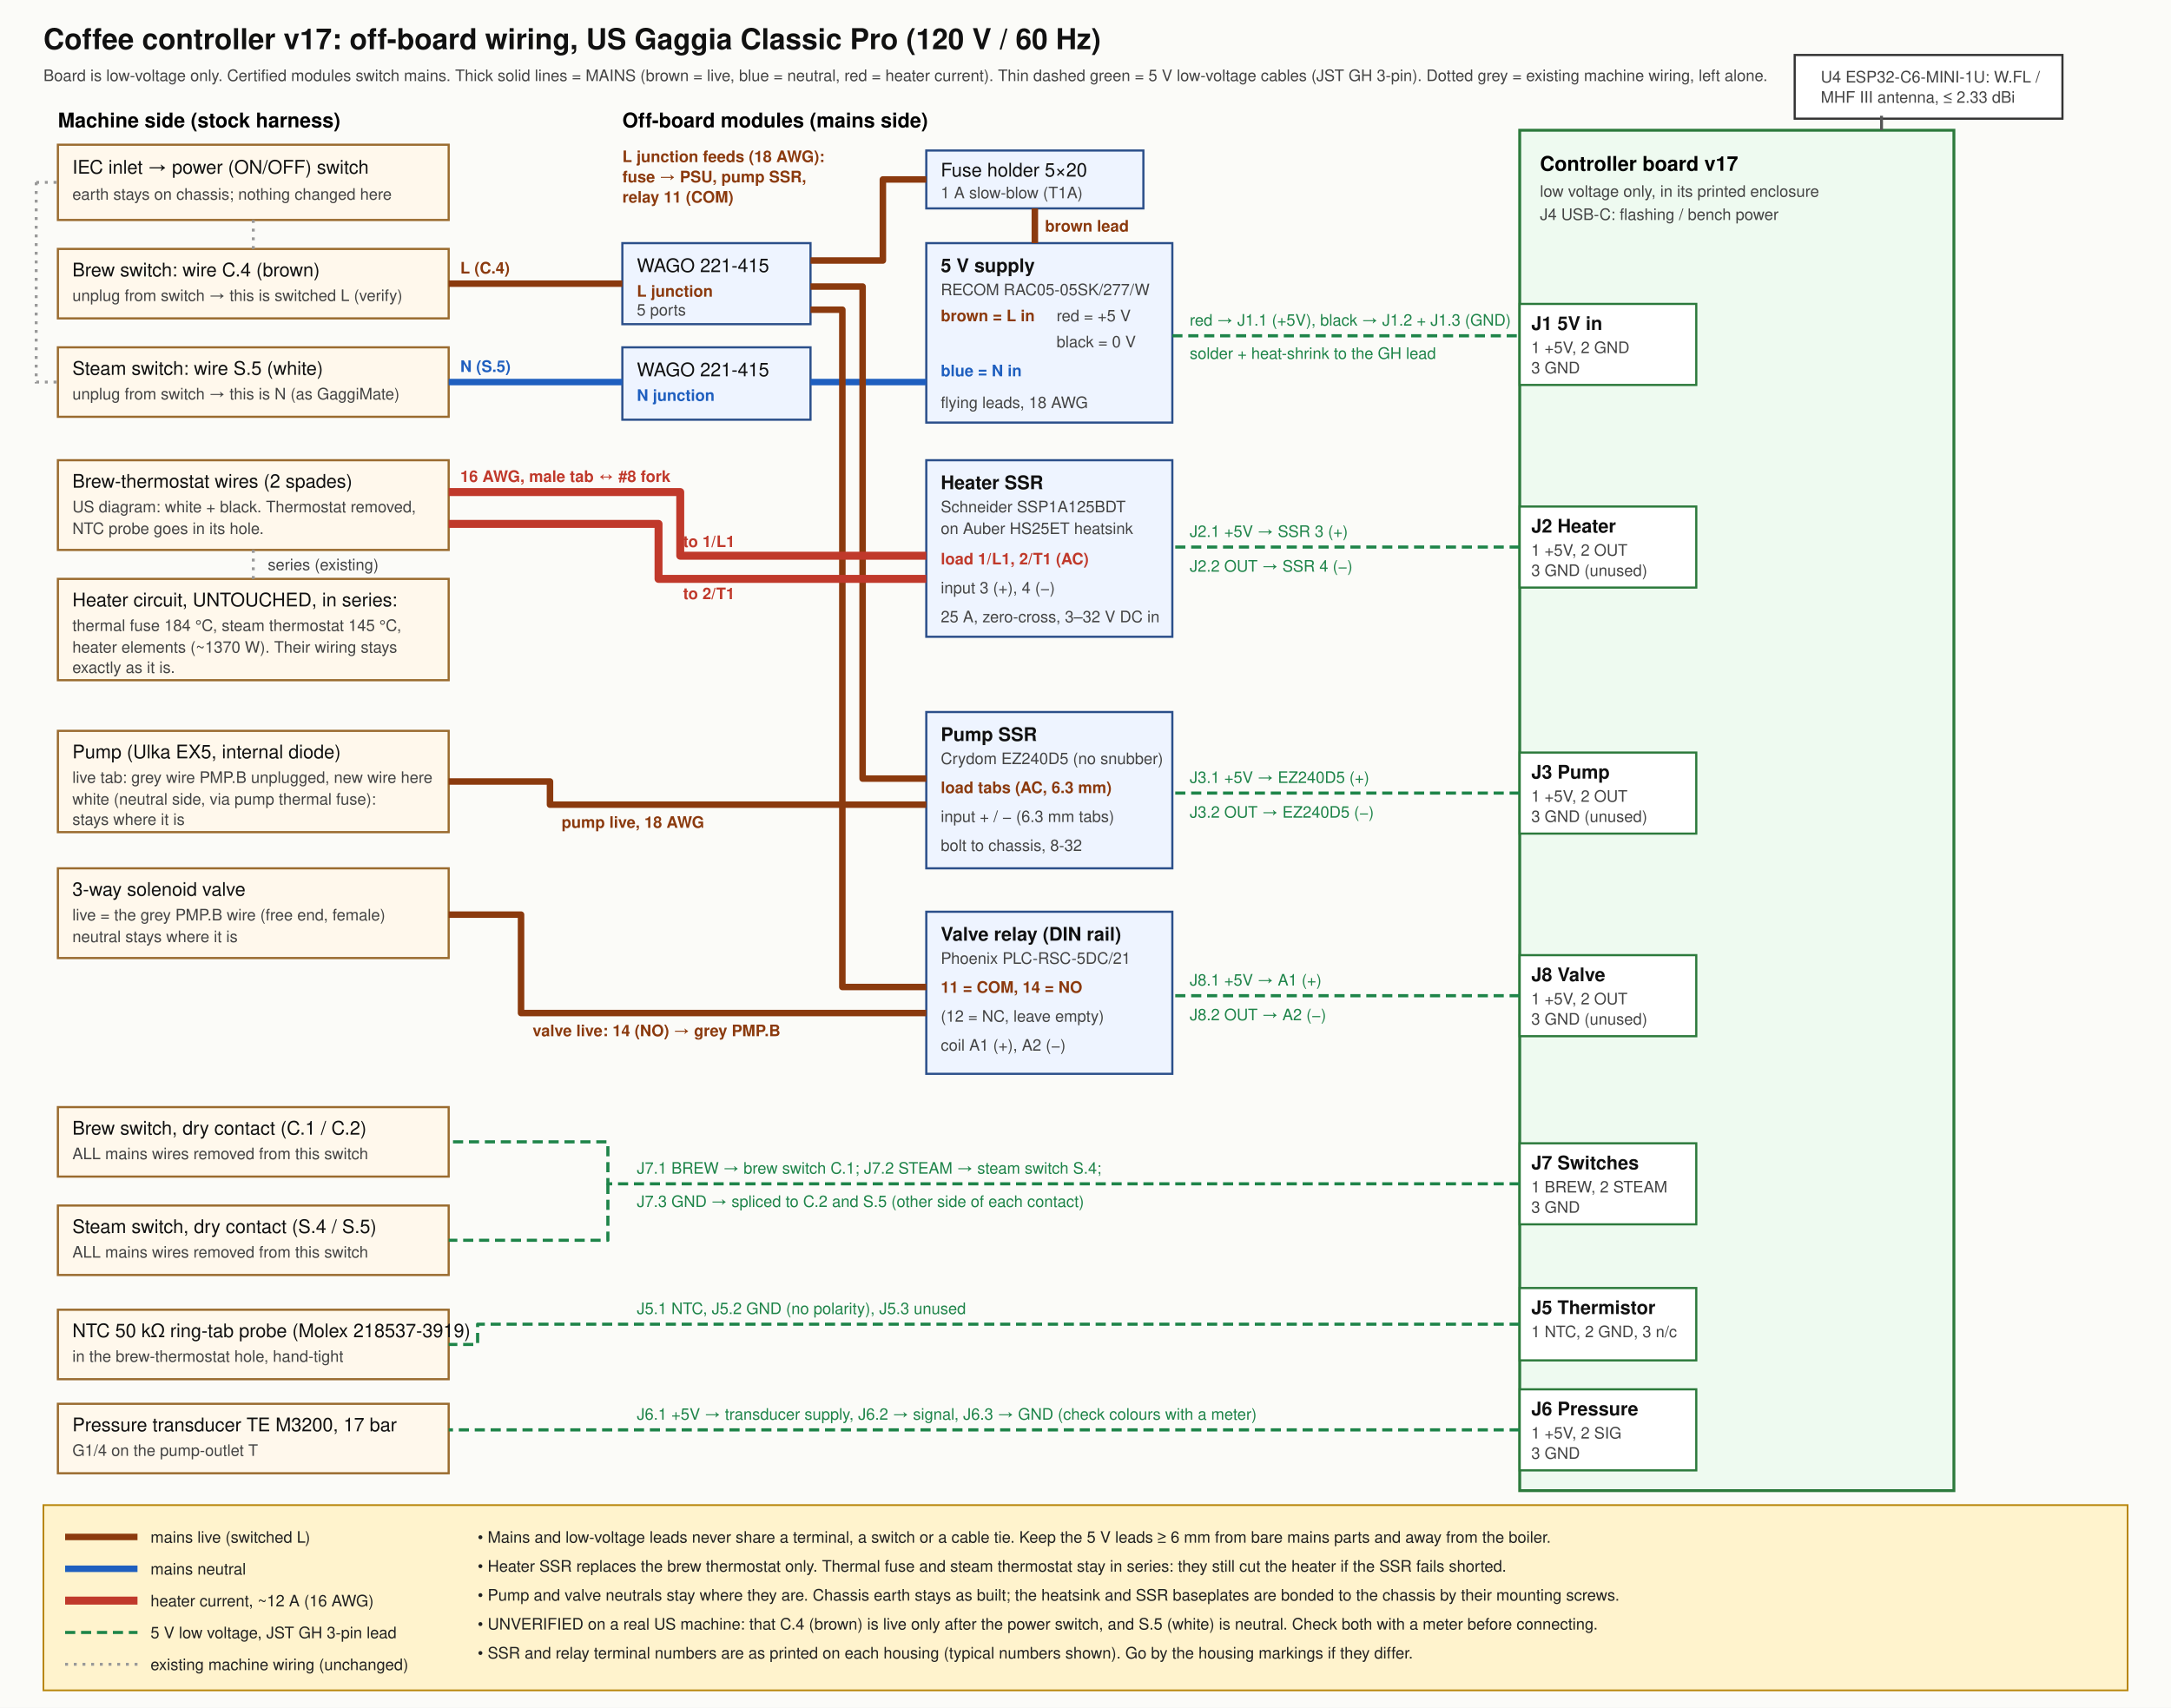
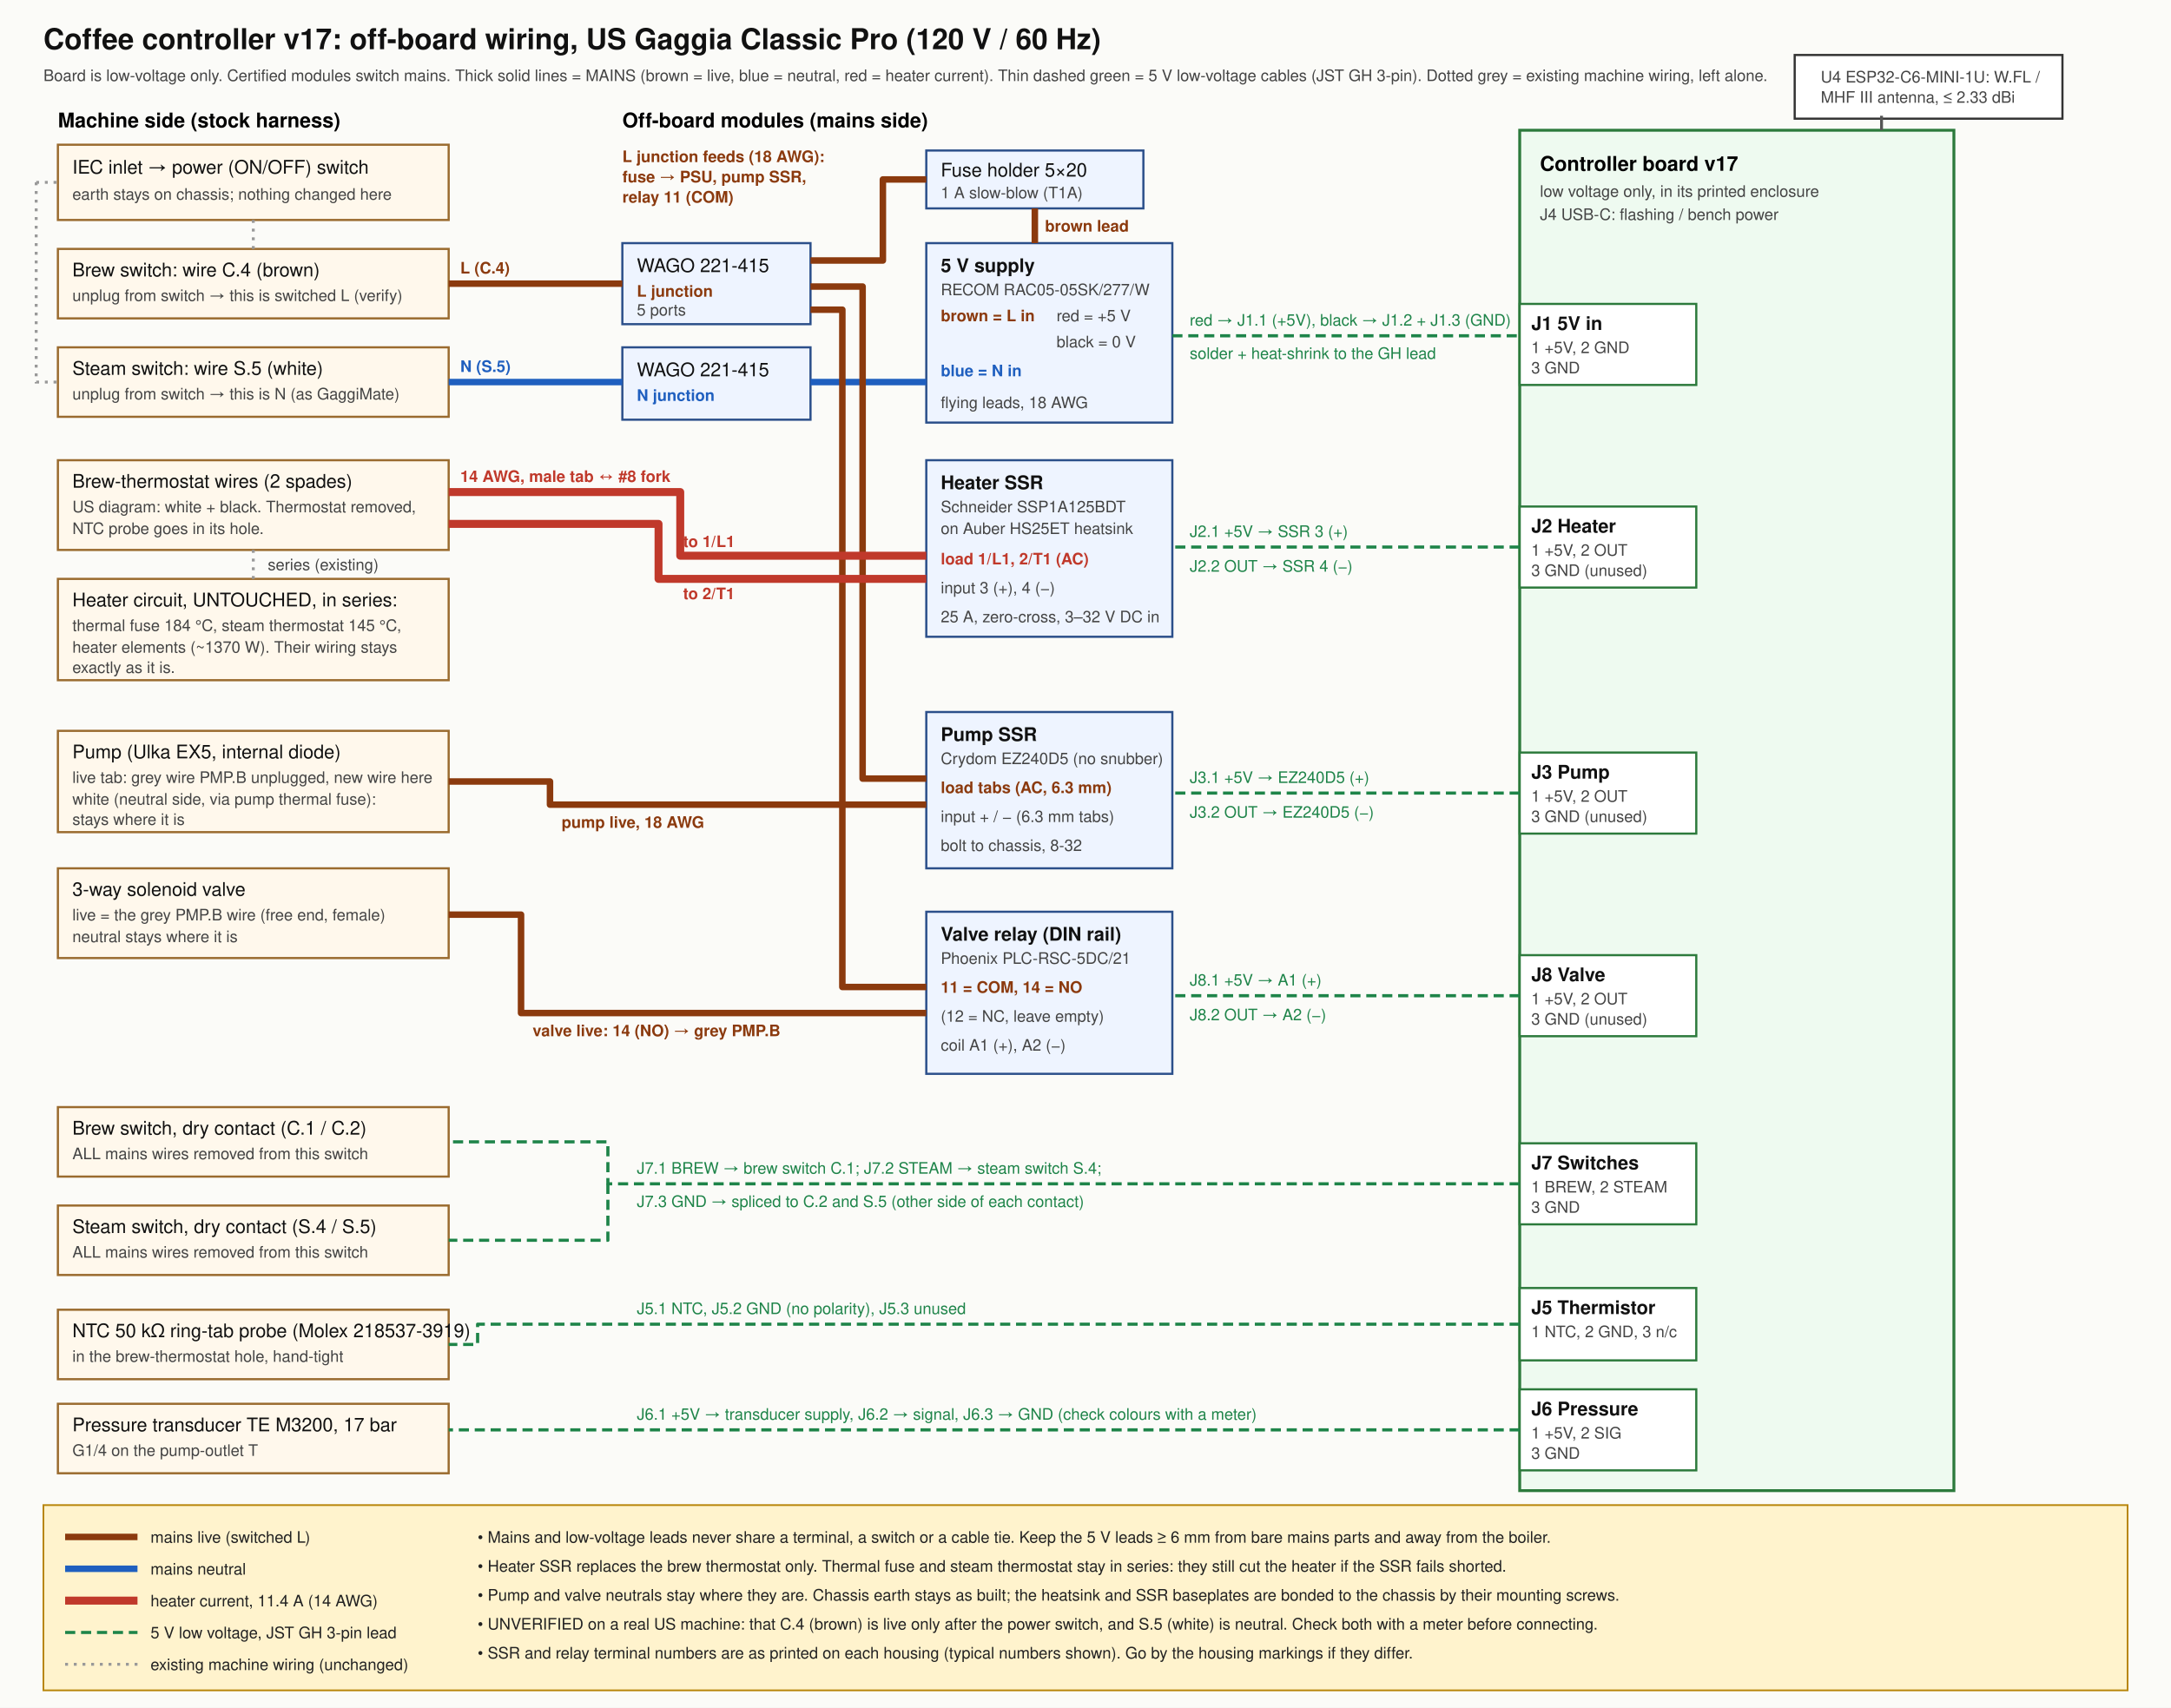
<svg xmlns="http://www.w3.org/2000/svg" width="1500" height="1180" viewBox="0 0 1500 1180" font-family="Helvetica, Arial, sans-serif" font-size="13">
  <defs>
    <marker id="dot" markerWidth="6" markerHeight="6" refX="3" refY="3">
      <circle cx="3" cy="3" r="2.5" fill="#222" />
    </marker>
  </defs>
  <style>
    .box { fill: #ffffff; stroke: #333; stroke-width: 1.5; }
    .mach { fill: #fff8ec; stroke: #9a6b2f; stroke-width: 1.5; }
    .mod { fill: #eef4ff; stroke: #2b4f8a; stroke-width: 1.5; }
    .brd { fill: #eefaf0; stroke: #2c7a3c; stroke-width: 2; }
    .conn { fill: #ffffff; stroke: #2c7a3c; stroke-width: 1.5; }
    .t { fill: #111; }
    .s { fill: #444; font-size: 11px; }
    .h { font-weight: bold; font-size: 14px; }
    .L { fill: none; stroke: #8b3a0e; stroke-width: 4.5; stroke-linejoin: round; }
    .N { fill: none; stroke: #1f5fbf; stroke-width: 4.5; stroke-linejoin: round; }
    .H { fill: none; stroke: #c0392b; stroke-width: 5.5; stroke-linejoin: round; }
    .ex { fill: none; stroke: #999; stroke-width: 2; stroke-dasharray: 2 4; }
    .lv { fill: none; stroke: #1e8449; stroke-width: 2.2; stroke-dasharray: 7 4; stroke-linejoin: round; }
    .lab { font-size: 11px; fill: #222; }
    .labL { font-size: 11px; fill: #8b3a0e; font-weight: bold; }
    .labN { font-size: 11px; fill: #1f5fbf; font-weight: bold; }
    .labH { font-size: 11px; fill: #c0392b; font-weight: bold; }
    .labV { font-size: 11px; fill: #1e8449; }
    .warn { fill: #fff3cd; stroke: #b8860b; stroke-width: 1.2; }
  </style>
  <rect x="0" y="0" width="1500" height="1180" fill="#fbfbf8" />
  <text x="30" y="34" class="t" font-size="20" font-weight="bold">Coffee controller v17: off-board wiring, US Gaggia Classic Pro (120 V / 60 Hz)</text>
  <text x="30" y="56" class="s">Board is low-voltage only. Certified modules switch mains. Thick solid lines = MAINS (brown = live, blue = neutral, red = heater current). Thin dashed green = 5 V low-voltage cables (JST GH 3-pin). Dotted grey = existing machine wiring, left alone.</text>
  <text x="40" y="88" class="h">Machine side (stock harness)</text>
  <rect x="40" y="100" width="270" height="52" class="mach" />
  <text x="50" y="120" class="t">IEC inlet → power (ON/OFF) switch</text>
  <text x="50" y="138" class="s">earth stays on chassis; nothing changed here</text>
  <rect x="40" y="172" width="270" height="48" class="mach" />
  <text x="50" y="191" class="t">Brew switch: wire C.4 (brown)</text>
  <text x="50" y="208" class="s">unplug from switch → this is switched L (verify)</text>
  <rect x="40" y="240" width="270" height="48" class="mach" />
  <text x="50" y="259" class="t">Steam switch: wire S.5 (white)</text>
  <text x="50" y="276" class="s">unplug from switch → this is N (as GaggiMate)</text>
  <rect x="40" y="318" width="270" height="62" class="mach" />
  <text x="50" y="337" class="t">Brew-thermostat wires (2 spades)</text>
  <text x="50" y="354" class="s">US diagram: white + black. Thermostat removed,</text>
  <text x="50" y="369" class="s">NTC probe goes in its hole.</text>
  <rect x="40" y="400" width="270" height="70" class="mach" />
  <text x="50" y="419" class="t">Heater circuit, UNTOUCHED, in series:</text>
  <text x="50" y="436" class="s">thermal fuse 184 °C, steam thermostat 145 °C,</text>
  <text x="50" y="451" class="s">heater elements (~1370 W). Their wiring stays</text>
  <text x="50" y="465" class="s">exactly as it is.</text>
  <rect x="40" y="505" width="270" height="70" class="mach" />
  <text x="50" y="524" class="t">Pump (Ulka EX5, internal diode)</text>
  <text x="50" y="541" class="s">live tab: grey wire PMP.B unplugged, new wire here</text>
  <text x="50" y="556" class="s">white (neutral side, via pump thermal fuse):</text>
  <text x="50" y="570" class="s">stays where it is</text>
  <rect x="40" y="600" width="270" height="62" class="mach" />
  <text x="50" y="619" class="t">3-way solenoid valve</text>
  <text x="50" y="636" class="s">live = the grey PMP.B wire (free end, female)</text>
  <text x="50" y="651" class="s">neutral stays where it is</text>
  <rect x="40" y="765" width="270" height="48" class="mach" />
  <text x="50" y="784" class="t">Brew switch, dry contact (C.1 / C.2)</text>
  <text x="50" y="801" class="s">ALL mains wires removed from this switch</text>
  <rect x="40" y="833" width="270" height="48" class="mach" />
  <text x="50" y="852" class="t">Steam switch, dry contact (S.4 / S.5)</text>
  <text x="50" y="869" class="s">ALL mains wires removed from this switch</text>
  <rect x="40" y="905" width="270" height="48" class="mach" />
  <text x="50" y="924" class="t">NTC 50 kΩ ring-tab probe (Molex 218537-3919)</text>
  <text x="50" y="941" class="s">in the brew-thermostat hole, hand-tight</text>
  <rect x="40" y="970" width="270" height="48" class="mach" />
  <text x="50" y="989" class="t">Pressure transducer TE M3200, 17 bar</text>
  <text x="50" y="1006" class="s">G1/4 on the pump-outlet T</text>
  <path class="ex" d="M 175 152 L 175 172" />
  <path class="ex" d="M 25 126 L 25 264 L 40 264" />
  <path class="ex" d="M 25 126 L 40 126" />
  <path class="ex" d="M 175 380 L 175 400" />
  <text x="185" y="394" class="s">series (existing)</text>
  <text x="430" y="88" class="h">Off-board modules (mains side)</text>
  <rect x="430" y="168" width="130" height="56" class="mod" />
  <text x="440" y="188" class="t">WAGO 221-415</text>
  <text x="440" y="205" class="labL">L junction</text>
  <text x="440" y="218" class="s">5 ports</text>
  <rect x="430" y="240" width="130" height="50" class="mod" />
  <text x="440" y="260" class="t">WAGO 221-415</text>
  <text x="440" y="277" class="labN">N junction</text>
  <rect x="640" y="104" width="150" height="40" class="mod" />
  <text x="650" y="122" class="t">Fuse holder 5×20</text>
  <text x="650" y="137" class="s">1 A slow-blow (T1A)</text>
  <rect x="640" y="168" width="170" height="124" class="mod" />
  <text x="650" y="188" class="t" font-weight="bold">5 V supply</text>
  <text x="650" y="204" class="s">RECOM RAC05-05SK/277/W</text>
  <text x="650" y="222" class="labL">brown = L in</text>
  <text x="650" y="260" class="labN">blue = N in</text>
  <text x="730" y="222" class="s">red = +5 V</text>
  <text x="730" y="240" class="s">black = 0 V</text>
  <text x="650" y="282" class="s">flying leads, 18 AWG</text>
  <rect x="640" y="318" width="170" height="122" class="mod" />
  <text x="650" y="338" class="t" font-weight="bold">Heater SSR</text>
  <text x="650" y="354" class="s">Schneider SSP1A125BDT</text>
  <text x="650" y="369" class="s">on Auber HS25ET heatsink</text>
  <text x="650" y="390" class="labH">load 1/L1, 2/T1 (AC)</text>
  <text x="650" y="410" class="s">input 3 (+), 4 (−)</text>
  <text x="650" y="430" class="s">25 A, zero-cross, 3–32 V DC in</text>
  <rect x="640" y="492" width="170" height="108" class="mod" />
  <text x="650" y="512" class="t" font-weight="bold">Pump SSR</text>
  <text x="650" y="528" class="s">Crydom EZ240D5 (no snubber)</text>
  <text x="650" y="548" class="labL">load tabs (AC, 6.3 mm)</text>
  <text x="650" y="568" class="s">input + / − (6.3 mm tabs)</text>
  <text x="650" y="588" class="s">bolt to chassis, 8-32</text>
  <rect x="640" y="630" width="170" height="112" class="mod" />
  <text x="650" y="650" class="t" font-weight="bold">Valve relay (DIN rail)</text>
  <text x="650" y="666" class="s">Phoenix PLC-RSC-5DC/21</text>
  <text x="650" y="686" class="labL">11 = COM, 14 = NO</text>
  <text x="650" y="706" class="s">(12 = NC, leave empty)</text>
  <text x="650" y="726" class="s">coil A1 (+), A2 (−)</text>
  <rect x="1050" y="90" width="300" height="940" class="brd" />
  <text x="1064" y="118" class="h">Controller board v17</text>
  <text x="1064" y="136" class="s">low voltage only, in its printed enclosure</text>
  <text x="1064" y="152" class="s">J4 USB-C: flashing / bench power</text>
  <rect x="1240" y="38" width="185" height="44" class="box" />
  <text x="1258" y="57" class="s">U4 ESP32-C6-MINI-1U: W.FL /</text>
  <text x="1258" y="71" class="s">MHF III antenna, ≤ 2.33 dBi</text>
  <path d="M 1300 80 L 1300 90" stroke="#555" stroke-width="2" />
  <rect x="1050" y="210" width="122" height="56" class="conn" />
  <text x="1058" y="228" class="t" font-weight="bold">J1 5V in</text>
  <text x="1058" y="244" class="s">1 +5V, 2 GND</text>
  <text x="1058" y="258" class="s">3 GND</text>
  <rect x="1050" y="350" width="122" height="56" class="conn" />
  <text x="1058" y="368" class="t" font-weight="bold">J2 Heater</text>
  <text x="1058" y="384" class="s">1 +5V, 2 OUT</text>
  <text x="1058" y="398" class="s">3 GND (unused)</text>
  <rect x="1050" y="520" width="122" height="56" class="conn" />
  <text x="1058" y="538" class="t" font-weight="bold">J3 Pump</text>
  <text x="1058" y="554" class="s">1 +5V, 2 OUT</text>
  <text x="1058" y="568" class="s">3 GND (unused)</text>
  <rect x="1050" y="660" width="122" height="56" class="conn" />
  <text x="1058" y="678" class="t" font-weight="bold">J8 Valve</text>
  <text x="1058" y="694" class="s">1 +5V, 2 OUT</text>
  <text x="1058" y="708" class="s">3 GND (unused)</text>
  <rect x="1050" y="790" width="122" height="56" class="conn" />
  <text x="1058" y="808" class="t" font-weight="bold">J7 Switches</text>
  <text x="1058" y="824" class="s">1 BREW, 2 STEAM</text>
  <text x="1058" y="838" class="s">3 GND</text>
  <rect x="1050" y="890" width="122" height="50" class="conn" />
  <text x="1058" y="908" class="t" font-weight="bold">J5 Thermistor</text>
  <text x="1058" y="924" class="s">1 NTC, 2 GND, 3 n/c</text>
  <rect x="1050" y="960" width="122" height="56" class="conn" />
  <text x="1058" y="978" class="t" font-weight="bold">J6 Pressure</text>
  <text x="1058" y="994" class="s">1 +5V, 2 SIG</text>
  <text x="1058" y="1008" class="s">3 GND</text>
  <path class="L" d="M 310 196 L 430 196" />
  <text x="318" y="189" class="labL">L (C.4)</text>
  <path class="N" d="M 310 264 L 430 264" />
  <text x="318" y="257" class="labN">N (S.5)</text>
  <path class="L" d="M 560 180 L 610 180 L 610 124 L 640 124" />
  <path class="L" d="M 715 144 L 715 168" />
  <text x="722" y="160" class="labL">brown lead</text>
  <path class="N" d="M 560 264 L 640 264" />
  <path class="L" d="M 560 198 L 596 198 L 596 538 L 640 538" />
  <path class="L" d="M 560 214 L 582 214 L 582 682 L 640 682" />
  <text x="430" y="112" class="labL">L junction feeds (18 AWG):</text>
  <text x="430" y="126" class="labL">fuse → PSU, pump SSR,</text>
  <text x="430" y="140" class="labL">relay 11 (COM)</text>
  <path class="H" d="M 310 340 L 470 340 L 470 384 L 640 384" />
  <path class="H" d="M 310 362 L 455 362 L 455 400 L 640 400" />
-   <text x="318" y="333" class="labH">16 AWG, male tab ↔ #8 fork</text>
+   <text x="318" y="333" class="labH">14 AWG, male tab ↔ #8 fork</text>
  <text x="472" y="378" class="labH">to 1/L1</text>
  <text x="472" y="414" class="labH">to 2/T1</text>
  <path class="L" d="M 640 556 L 380 556 L 380 540 L 310 540" />
  <text x="388" y="572" class="labL">pump live, 18 AWG</text>
  <path class="L" d="M 640 700 L 360 700 L 360 632 L 310 632" />
  <text x="368" y="716" class="labL">valve live: 14 (NO) → grey PMP.B</text>
  <path class="lv" d="M 810 232 L 1050 232" />
  <text x="822" y="225" class="labV">red → J1.1 (+5V), black → J1.2 + J1.3 (GND)</text>
  <text x="822" y="248" class="labV">solder + heat-shrink to the GH lead</text>
  <path class="lv" d="M 1050 378 L 810 378" />
  <text x="822" y="371" class="labV">J2.1 +5V → SSR 3 (+)</text>
  <text x="822" y="395" class="labV">J2.2 OUT → SSR 4 (−)</text>
  <path class="lv" d="M 1050 548 L 810 548" />
  <text x="822" y="541" class="labV">J3.1 +5V → EZ240D5 (+)</text>
  <text x="822" y="565" class="labV">J3.2 OUT → EZ240D5 (−)</text>
  <path class="lv" d="M 1050 688 L 810 688" />
  <text x="822" y="681" class="labV">J8.1 +5V → A1 (+)</text>
  <text x="822" y="705" class="labV">J8.2 OUT → A2 (−)</text>
  <path class="lv" d="M 1050 818 L 420 818 L 420 789 L 310 789" />
  <path class="lv" d="M 420 818 L 420 857 L 310 857" />
  <text x="440" y="811" class="labV">J7.1 BREW → brew switch C.1; J7.2 STEAM → steam switch S.4;</text>
  <text x="440" y="834" class="labV">J7.3 GND → spliced to C.2 and S.5 (other side of each contact)</text>
  <path class="lv" d="M 1050 915 L 330 915 L 330 929 L 310 929" />
  <text x="440" y="908" class="labV">J5.1 NTC, J5.2 GND (no polarity), J5.3 unused</text>
  <path class="lv" d="M 1050 988 L 310 988" />
  <text x="440" y="981" class="labV">J6.1 +5V → transducer supply, J6.2 → signal, J6.3 → GND (check colours with a meter)</text>
  <rect x="30" y="1040" width="1440" height="128" class="warn" />
  <path class="L" d="M 45 1062 L 95 1062" />
  <text x="104" y="1066" class="lab">mains live (switched L)</text>
  <path class="N" d="M 45 1084 L 95 1084" />
  <text x="104" y="1088" class="lab">mains neutral</text>
  <path class="H" d="M 45 1106 L 95 1106" />
-   <text x="104" y="1110" class="lab">heater current, ~12 A (16 AWG)</text>
+   <text x="104" y="1110" class="lab">heater current, 11.4 A (14 AWG)</text>
  <path class="lv" d="M 45 1128 L 95 1128" />
  <text x="104" y="1132" class="lab">5 V low voltage, JST GH 3-pin lead</text>
  <path class="ex" d="M 45 1150 L 95 1150" />
  <text x="104" y="1154" class="lab">existing machine wiring (unchanged)</text>
  <text x="330" y="1066" class="lab">• Mains and low-voltage leads never share a terminal, a switch or a cable tie. Keep the 5 V leads ≥ 6 mm from bare mains parts and away from the boiler.</text>
  <text x="330" y="1086" class="lab">• Heater SSR replaces the brew thermostat only. Thermal fuse and steam thermostat stay in series: they still cut the heater if the SSR fails shorted.</text>
  <text x="330" y="1106" class="lab">• Pump and valve neutrals stay where they are. Chassis earth stays as built; the heatsink and SSR baseplates are bonded to the chassis by their mounting screws.</text>
  <text x="330" y="1126" class="lab">• UNVERIFIED on a real US machine: that C.4 (brown) is live only after the power switch, and S.5 (white) is neutral. Check both with a meter before connecting.</text>
  <text x="330" y="1146" class="lab">• SSR and relay terminal numbers are as printed on each housing (typical numbers shown). Go by the housing markings if they differ.</text>
</svg>
